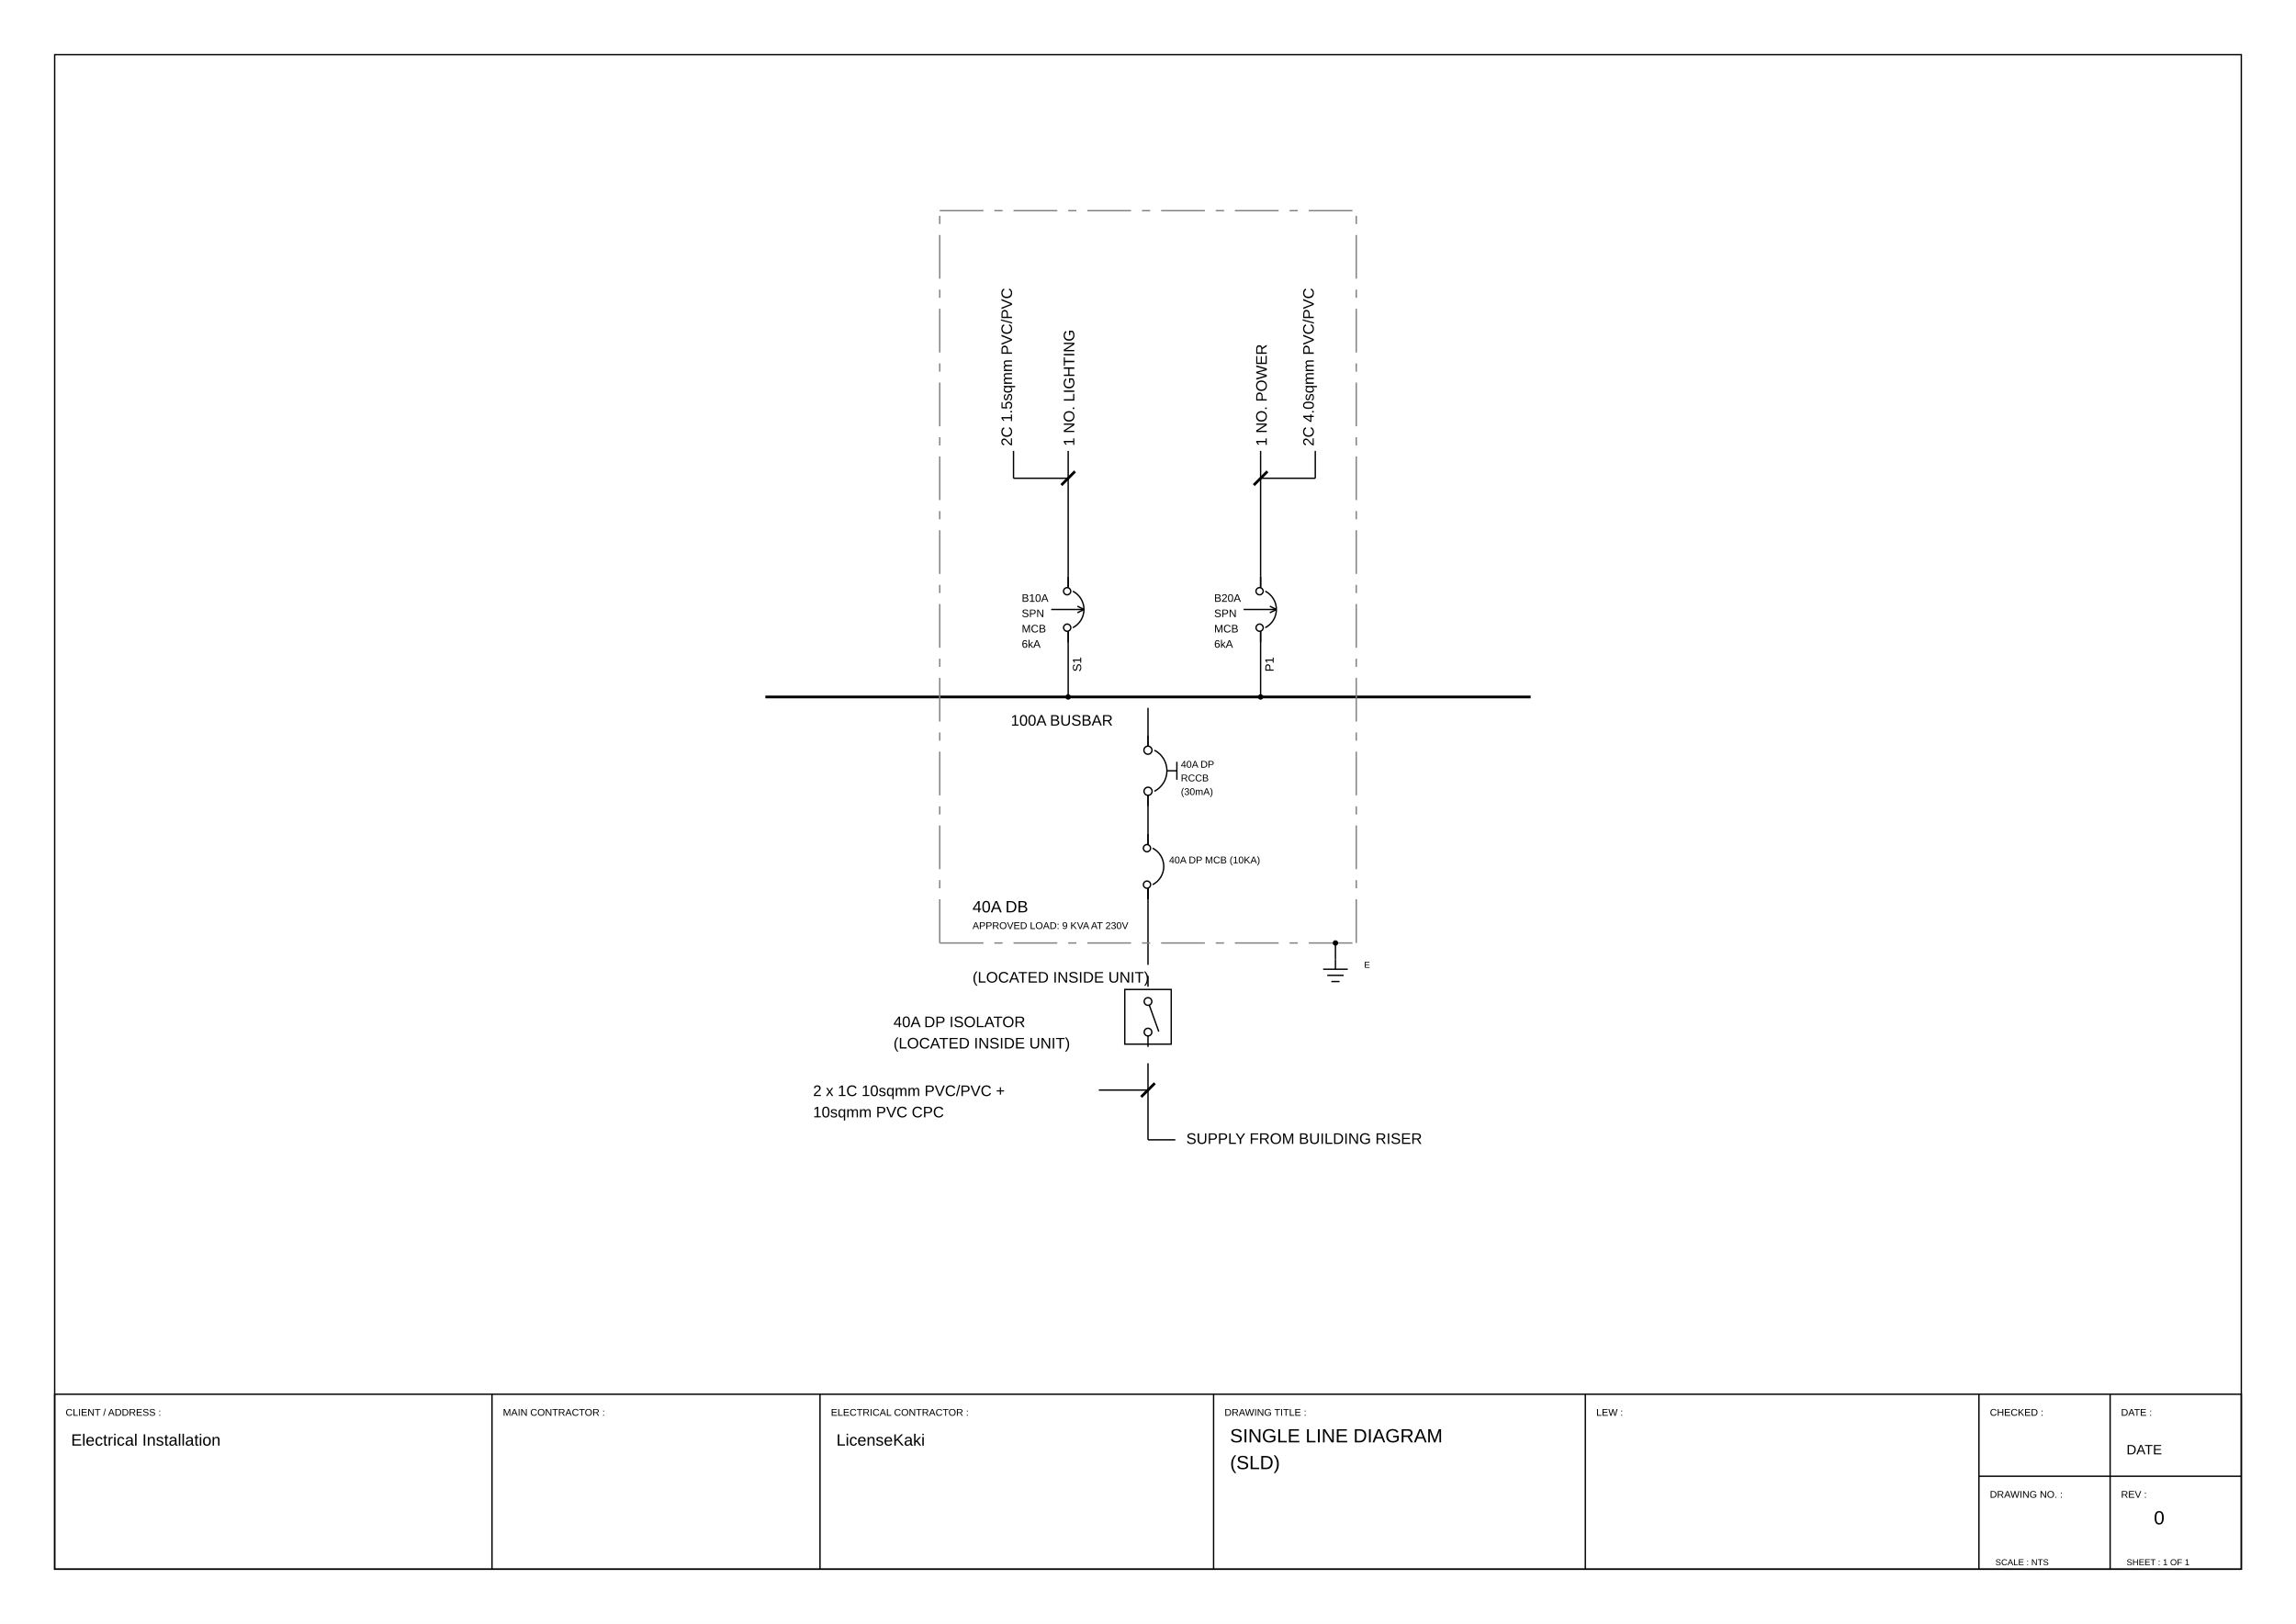
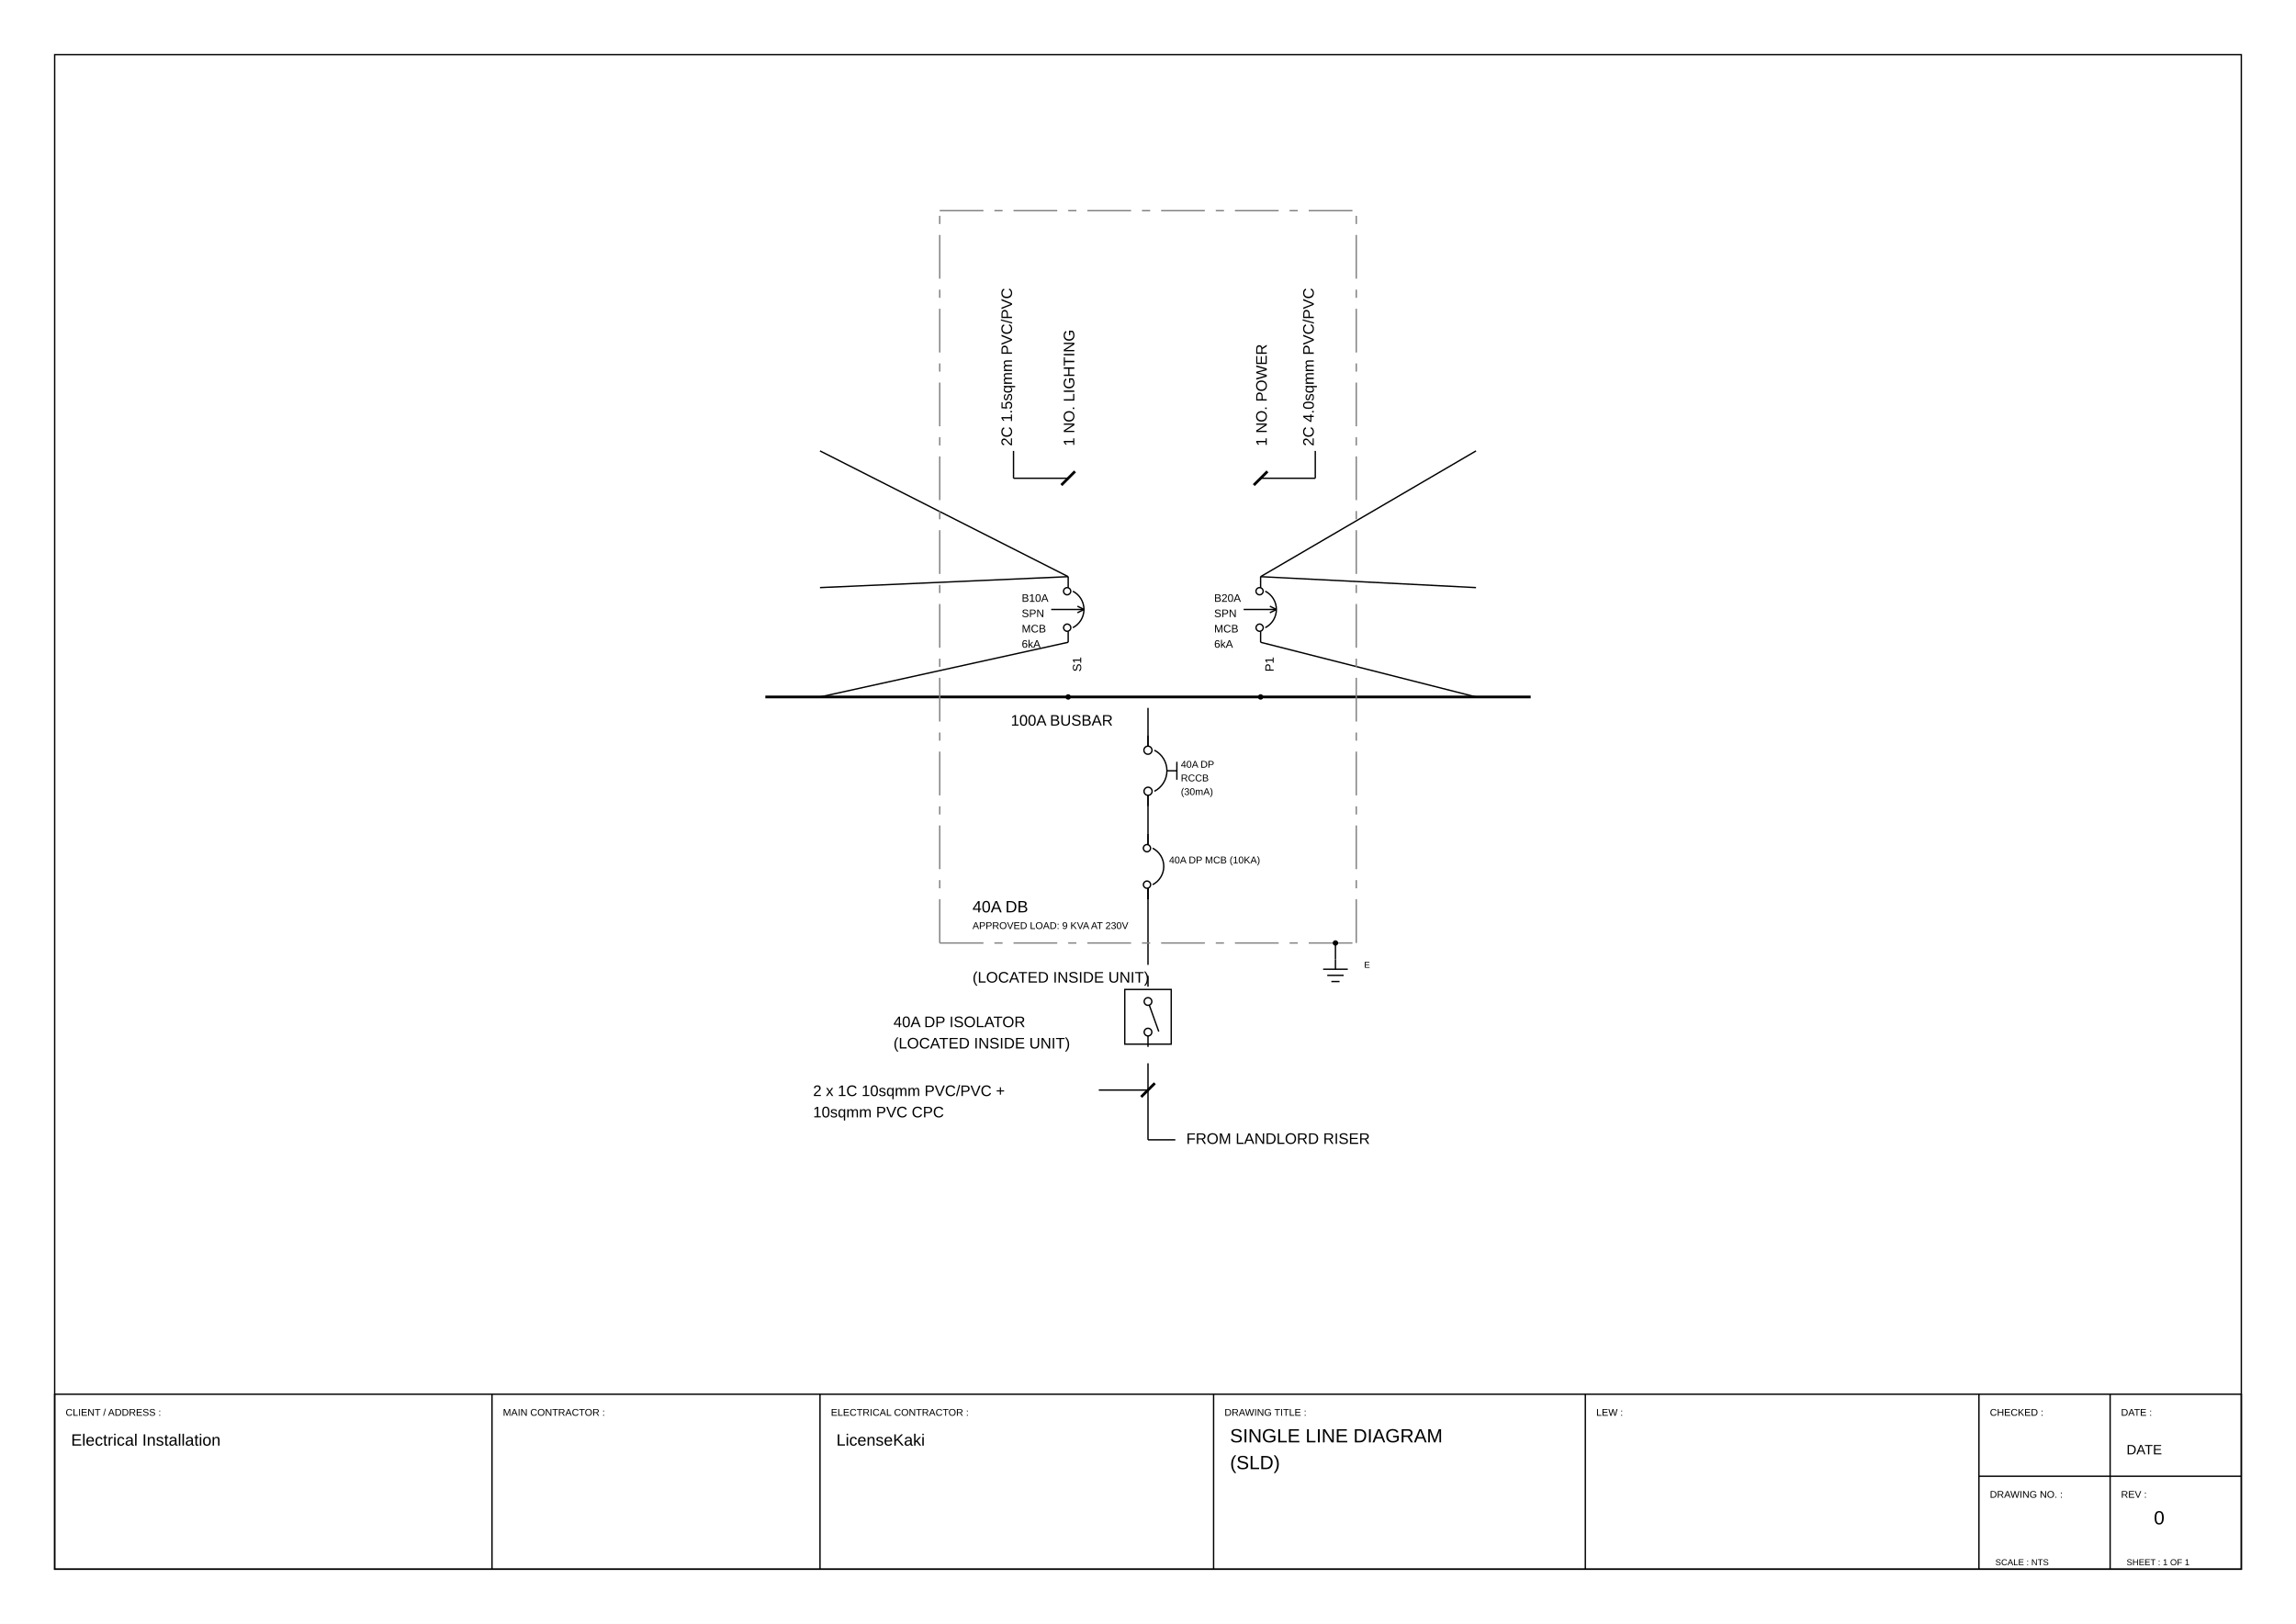
<svg xmlns="http://www.w3.org/2000/svg" viewBox="0 0 420.0 297.0" width="420.0mm" height="297.0mm">
  <rect width="420.0" height="297.0" fill="white" />
  <polygon points="10.00,287.00 410.00,287.00 410.00,10.00 10.00,10.00" stroke="#000000" stroke-width="0.25" fill="none" />
  <polygon points="10.00,287.00 410.00,287.00 410.00,255.00 10.00,255.00" stroke="#000000" stroke-width="0.25" fill="none" />
  <line x1="90.00" y1="255.00" x2="90.00" y2="287.00" stroke="#000000" stroke-width="0.25" fill="none" />
  <line x1="150.00" y1="255.00" x2="150.00" y2="287.00" stroke="#000000" stroke-width="0.25" fill="none" />
  <line x1="222.00" y1="255.00" x2="222.00" y2="287.00" stroke="#000000" stroke-width="0.25" fill="none" />
  <line x1="290.00" y1="255.00" x2="290.00" y2="287.00" stroke="#000000" stroke-width="0.25" fill="none" />
  <line x1="362.00" y1="255.00" x2="362.00" y2="287.00" stroke="#000000" stroke-width="0.25" fill="none" />
  <line x1="362.00" y1="270.00" x2="410.00" y2="270.00" stroke="#000000" stroke-width="0.25" fill="none" />
  <line x1="386.00" y1="255.00" x2="386.00" y2="287.00" stroke="#000000" stroke-width="0.25" fill="none" />
  <text x="12.00" y="258.94" font-family="Arial, Helvetica, sans-serif" font-size="1.8" fill="#000000">CLIENT / ADDRESS :</text>
  <text x="92.00" y="258.94" font-family="Arial, Helvetica, sans-serif" font-size="1.8" fill="#000000">MAIN CONTRACTOR :</text>
  <text x="152.00" y="258.94" font-family="Arial, Helvetica, sans-serif" font-size="1.8" fill="#000000">ELECTRICAL CONTRACTOR :</text>
  <text x="224.00" y="258.94" font-family="Arial, Helvetica, sans-serif" font-size="1.8" fill="#000000">DRAWING TITLE :</text>
  <text x="292.00" y="258.94" font-family="Arial, Helvetica, sans-serif" font-size="1.8" fill="#000000">LEW :</text>
  <text x="364.00" y="258.94" font-family="Arial, Helvetica, sans-serif" font-size="1.8" fill="#000000">CHECKED :</text>
  <text x="388.00" y="258.94" font-family="Arial, Helvetica, sans-serif" font-size="1.8" fill="#000000">DATE :</text>
  <text x="364.00" y="273.94" font-family="Arial, Helvetica, sans-serif" font-size="1.8" fill="#000000">DRAWING NO. :</text>
  <text x="388.00" y="273.94" font-family="Arial, Helvetica, sans-serif" font-size="1.8" fill="#000000">REV :</text>
-   <text x="217.00" y="209.21" font-family="Arial, Helvetica, sans-serif" font-size="2.8" fill="#000000">SUPPLY FROM BUILDING RISER</text>
+   <text x="217.00" y="209.21" font-family="Arial, Helvetica, sans-serif" font-size="2.8" fill="#000000">FROM LANDLORD RISER</text>
  <circle cx="210.00" cy="188.77" r="0.70" stroke="#000000" stroke-width="0.25" fill="none" />
  <circle cx="210.00" cy="183.17" r="0.70" stroke="#000000" stroke-width="0.25" fill="none" />
  <polyline points="210.23,183.82 211.97,188.67" stroke="#000000" stroke-width="0.25" fill="none" />
  <polygon points="205.75,190.97 214.25,190.97 214.25,180.97 205.75,180.97" stroke="#000000" stroke-width="0.25" fill="none" />
  <text x="163.44" y="187.86" font-family="Arial, Helvetica, sans-serif" font-size="2.8" fill="#000000">
    <tspan x="163.44">40A DP ISOLATOR</tspan>
    <tspan x="163.44" dy="3.9">(LOCATED INSIDE UNIT)</tspan>
  </text>
  <path d="M 210.85,161.80 A 3.75,3.75 0 0,0 210.85,155.13" stroke="#000000" stroke-width="0.25" fill="none" />
  <circle cx="209.81" cy="155.13" r="0.66" stroke="#000000" stroke-width="0.25" fill="none" />
  <circle cx="209.82" cy="161.80" r="0.66" stroke="#000000" stroke-width="0.25" fill="none" />
  <line x1="210.00" y1="162.47" x2="210.00" y2="164.47" stroke="#000000" stroke-width="0.25" fill="none" />
  <line x1="210.00" y1="154.47" x2="210.00" y2="152.47" stroke="#000000" stroke-width="0.25" fill="none" />
  <text x="213.85" y="157.91" font-family="Arial, Helvetica, sans-serif" font-size="1.8" fill="#000000">40A DP MCB (10KA)</text>
  <path d="M 211.17,144.72 A 4.22,4.22 0 0,0 211.17,137.21" stroke="#000000" stroke-width="0.25" fill="none" />
  <circle cx="209.99" cy="137.21" r="0.74" stroke="#000000" stroke-width="0.25" fill="none" />
  <circle cx="210.01" cy="144.72" r="0.74" stroke="#000000" stroke-width="0.25" fill="none" />
  <line x1="213.47" y1="140.97" x2="215.28" y2="140.97" stroke="#000000" stroke-width="0.25" fill="none" />
  <line x1="215.28" y1="142.61" x2="215.28" y2="139.33" stroke="#000000" stroke-width="0.25" fill="none" />
  <line x1="210.00" y1="145.47" x2="210.00" y2="147.47" stroke="#000000" stroke-width="0.25" fill="none" />
  <line x1="210.00" y1="136.47" x2="210.00" y2="134.47" stroke="#000000" stroke-width="0.25" fill="none" />
  <text x="216.01" y="140.41" font-family="Arial, Helvetica, sans-serif" font-size="1.8" fill="#000000">
    <tspan x="216.01">40A DP</tspan>
    <tspan x="216.01" dy="2.5">RCCB </tspan>
    <tspan x="216.01" dy="2.5">(30mA)</tspan>
  </text>
  <line x1="140.00" y1="127.47" x2="280.00" y2="127.47" stroke="#000000" stroke-width="0.50" fill="none" />
  <text x="184.90" y="132.71" font-family="Arial, Helvetica, sans-serif" font-size="2.8" fill="#000000">100A BUSBAR</text>
  <text x="196.90" y="123.73" font-family="Arial, Helvetica, sans-serif" font-size="2.2" fill="#000000" transform="rotate(-90.0,196.90,122.85)">S1</text>
  <path d="M 196.25,114.80 A 3.75,3.75 0 0,0 196.25,108.13" stroke="#000000" stroke-width="0.25" fill="none" />
  <circle cx="195.21" cy="108.13" r="0.66" stroke="#000000" stroke-width="0.25" fill="none" />
  <circle cx="195.22" cy="114.80" r="0.66" stroke="#000000" stroke-width="0.25" fill="none" />
  <line x1="195.40" y1="115.47" x2="195.40" y2="117.47" stroke="#000000" stroke-width="0.25" fill="none" />
  <line x1="195.40" y1="107.47" x2="195.40" y2="105.47" stroke="#000000" stroke-width="0.25" fill="none" />
  <line x1="192.29" y1="111.47" x2="198.29" y2="111.47" stroke="#000000" stroke-width="0.25" fill="none" />
  <line x1="198.29" y1="111.47" x2="197.09" y2="110.87" stroke="#000000" stroke-width="0.25" fill="none" />
  <line x1="198.29" y1="111.47" x2="197.09" y2="112.07" stroke="#000000" stroke-width="0.25" fill="none" />
  <text x="186.90" y="110.07" font-family="Arial, Helvetica, sans-serif" font-size="2.0" fill="#000000">
    <tspan x="186.90">B10A</tspan>
    <tspan x="186.90" dy="2.8">SPN</tspan>
    <tspan x="186.90" dy="2.8">MCB</tspan>
    <tspan x="186.90" dy="2.8">6kA</tspan>
  </text>
  <text x="195.40" y="82.71" font-family="Arial, Helvetica, sans-serif" font-size="2.8" fill="#000000" transform="rotate(-90.0,195.40,81.59)">1 NO. LIGHTING</text>
  <text x="232.10" y="123.73" font-family="Arial, Helvetica, sans-serif" font-size="2.2" fill="#000000" transform="rotate(-90.0,232.10,122.85)">P1</text>
  <path d="M 231.45,114.80 A 3.75,3.75 0 0,0 231.45,108.13" stroke="#000000" stroke-width="0.25" fill="none" />
  <circle cx="230.41" cy="108.13" r="0.66" stroke="#000000" stroke-width="0.25" fill="none" />
  <circle cx="230.42" cy="114.80" r="0.66" stroke="#000000" stroke-width="0.25" fill="none" />
  <line x1="230.60" y1="115.47" x2="230.60" y2="117.47" stroke="#000000" stroke-width="0.25" fill="none" />
  <line x1="230.60" y1="107.47" x2="230.60" y2="105.47" stroke="#000000" stroke-width="0.25" fill="none" />
  <line x1="227.49" y1="111.47" x2="233.49" y2="111.47" stroke="#000000" stroke-width="0.25" fill="none" />
  <line x1="233.49" y1="111.47" x2="232.29" y2="110.87" stroke="#000000" stroke-width="0.25" fill="none" />
  <line x1="233.49" y1="111.47" x2="232.29" y2="112.07" stroke="#000000" stroke-width="0.25" fill="none" />
  <text x="222.10" y="110.07" font-family="Arial, Helvetica, sans-serif" font-size="2.0" fill="#000000">
    <tspan x="222.10">B20A</tspan>
    <tspan x="222.10" dy="2.8">SPN</tspan>
    <tspan x="222.10" dy="2.8">MCB</tspan>
    <tspan x="222.10" dy="2.8">6kA</tspan>
  </text>
  <text x="230.60" y="82.71" font-family="Arial, Helvetica, sans-serif" font-size="2.8" fill="#000000" transform="rotate(-90.0,230.60,81.59)">1 NO. POWER</text>
  <text x="184.00" y="82.71" font-family="Arial, Helvetica, sans-serif" font-size="2.8" fill="#000000" transform="rotate(-90.0,184.00,81.59)">2C 1.5sqmm PVC/PVC</text>
  <text x="239.20" y="82.71" font-family="Arial, Helvetica, sans-serif" font-size="2.8" fill="#000000" transform="rotate(-90.0,239.20,81.59)">2C 4.0sqmm PVC/PVC</text>
  <text x="177.90" y="166.87" font-family="Arial, Helvetica, sans-serif" font-size="3.0" fill="#000000">40A DB</text>
  <text x="177.90" y="169.91" font-family="Arial, Helvetica, sans-serif" font-size="1.8" fill="#000000">APPROVED LOAD: 9 KVA AT 230V</text>
  <text x="177.90" y="179.71" font-family="Arial, Helvetica, sans-serif" font-size="2.8" fill="#000000">(LOCATED INSIDE UNIT)</text>
  <line x1="244.29" y1="175.47" x2="244.29" y2="177.27" stroke="#000000" stroke-width="0.25" fill="none" />
  <line x1="242.04" y1="177.27" x2="246.54" y2="177.27" stroke="#000000" stroke-width="0.25" fill="none" />
  <line x1="242.79" y1="178.39" x2="245.79" y2="178.39" stroke="#000000" stroke-width="0.25" fill="none" />
  <line x1="243.54" y1="179.52" x2="245.04" y2="179.52" stroke="#000000" stroke-width="0.25" fill="none" />
  <text x="249.54" y="177.00" font-family="Arial, Helvetica, sans-serif" font-size="1.6" fill="#000000">E</text>
  <text x="148.73" y="200.46" font-family="Arial, Helvetica, sans-serif" font-size="2.8" fill="#000000">
    <tspan x="148.73">2 x 1C 10sqmm PVC/PVC +</tspan>
    <tspan x="148.73" dy="3.9">10sqmm PVC CPC</tspan>
  </text>
  <line x1="210.00" y1="208.47" x2="215.00" y2="208.47" stroke="#000000" stroke-width="0.25" fill="none" />
  <line x1="210.00" y1="208.47" x2="210.00" y2="194.47" stroke="#000000" stroke-width="0.25" fill="none" />
+   <line x1="208.75" y1="200.62" x2="211.25" y2="198.12" stroke="#000000" stroke-width="0.50" fill="none" />
+   <line x1="210.00" y1="199.37" x2="201.00" y2="199.37" stroke="#000000" stroke-width="0.25" fill="none" />
  <line x1="210.00" y1="191.47" x2="210.00" y2="189.47" stroke="#000000" stroke-width="0.25" fill="none" />
  <line x1="210.00" y1="180.47" x2="210.00" y2="178.47" stroke="#000000" stroke-width="0.25" fill="none" />
  <line x1="210.00" y1="176.47" x2="210.00" y2="162.47" stroke="#000000" stroke-width="0.25" fill="none" />
  <line x1="210.00" y1="164.47" x2="210.00" y2="162.47" stroke="#000000" stroke-width="0.25" fill="none" />
  <line x1="210.00" y1="154.47" x2="210.00" y2="152.47" stroke="#000000" stroke-width="0.25" fill="none" />
  <line x1="210.00" y1="152.47" x2="210.00" y2="147.47" stroke="#000000" stroke-width="0.25" fill="none" />
  <line x1="210.00" y1="147.47" x2="210.00" y2="145.47" stroke="#000000" stroke-width="0.25" fill="none" />
  <line x1="210.00" y1="136.47" x2="210.00" y2="134.47" stroke="#000000" stroke-width="0.25" fill="none" />
  <line x1="210.00" y1="134.47" x2="210.00" y2="129.47" stroke="#000000" stroke-width="0.25" fill="none" />
-   <line x1="195.40" y1="127.47" x2="195.40" y2="115.47" stroke="#000000" stroke-width="0.25" fill="none" />
-   <line x1="195.40" y1="107.47" x2="195.40" y2="105.47" stroke="#000000" stroke-width="0.25" fill="none" />
-   <line x1="195.40" y1="105.47" x2="195.40" y2="82.47" stroke="#000000" stroke-width="0.25" fill="none" />
-   <line x1="230.60" y1="127.47" x2="230.60" y2="115.47" stroke="#000000" stroke-width="0.25" fill="none" />
-   <line x1="230.60" y1="107.47" x2="230.60" y2="105.47" stroke="#000000" stroke-width="0.25" fill="none" />
-   <line x1="230.60" y1="105.47" x2="230.60" y2="82.47" stroke="#000000" stroke-width="0.25" fill="none" />
+   <line x1="150.00" y1="127.47" x2="195.40" y2="117.47" stroke="#000000" stroke-width="0.25" fill="none" />
+   <line x1="150.00" y1="107.47" x2="195.40" y2="105.47" stroke="#000000" stroke-width="0.25" fill="none" />
+   <line x1="195.40" y1="105.47" x2="150.00" y2="82.47" stroke="#000000" stroke-width="0.25" fill="none" />
+   <line x1="270.00" y1="127.47" x2="230.60" y2="117.47" stroke="#000000" stroke-width="0.25" fill="none" />
+   <line x1="270.00" y1="107.47" x2="230.60" y2="105.47" stroke="#000000" stroke-width="0.25" fill="none" />
+   <line x1="230.60" y1="105.47" x2="270.00" y2="82.47" stroke="#000000" stroke-width="0.25" fill="none" />
+   <line x1="185.40" y1="87.47" x2="195.40" y2="87.47" stroke="#000000" stroke-width="0.25" fill="none" />
+   <line x1="194.15" y1="88.72" x2="196.65" y2="86.22" stroke="#000000" stroke-width="0.50" fill="none" />
  <line x1="185.40" y1="87.47" x2="185.40" y2="82.47" stroke="#000000" stroke-width="0.25" fill="none" />
+   <line x1="230.60" y1="87.47" x2="240.60" y2="87.47" stroke="#000000" stroke-width="0.25" fill="none" />
+   <line x1="229.35" y1="88.72" x2="231.85" y2="86.22" stroke="#000000" stroke-width="0.50" fill="none" />
  <line x1="240.60" y1="87.47" x2="240.60" y2="82.47" stroke="#000000" stroke-width="0.25" fill="none" />
  <line x1="244.29" y1="172.47" x2="244.29" y2="175.47" stroke="#000000" stroke-width="0.25" fill="none" />
-   <line x1="208.75" y1="200.62" x2="211.25" y2="198.12" stroke="#000000" stroke-width="0.50" fill="none" />
-   <line x1="194.15" y1="88.72" x2="196.65" y2="86.22" stroke="#000000" stroke-width="0.50" fill="none" />
-   <line x1="229.35" y1="88.72" x2="231.85" y2="86.22" stroke="#000000" stroke-width="0.50" fill="none" />
-   <line x1="210.00" y1="199.37" x2="201.00" y2="199.37" stroke="#000000" stroke-width="0.25" fill="none" />
-   <line x1="185.40" y1="87.47" x2="195.40" y2="87.47" stroke="#000000" stroke-width="0.25" fill="none" />
-   <line x1="230.60" y1="87.47" x2="240.60" y2="87.47" stroke="#000000" stroke-width="0.25" fill="none" />
  <line x1="171.90" y1="172.47" x2="179.90" y2="172.47" stroke="#808080" stroke-width="0.25" fill="none" />
  <line x1="181.90" y1="172.47" x2="183.40" y2="172.47" stroke="#808080" stroke-width="0.25" fill="none" />
  <line x1="185.40" y1="172.47" x2="193.40" y2="172.47" stroke="#808080" stroke-width="0.25" fill="none" />
  <line x1="195.40" y1="172.47" x2="196.90" y2="172.47" stroke="#808080" stroke-width="0.25" fill="none" />
  <line x1="198.90" y1="172.47" x2="206.90" y2="172.47" stroke="#808080" stroke-width="0.25" fill="none" />
  <line x1="208.90" y1="172.47" x2="210.40" y2="172.47" stroke="#808080" stroke-width="0.25" fill="none" />
  <line x1="212.40" y1="172.47" x2="220.40" y2="172.47" stroke="#808080" stroke-width="0.25" fill="none" />
  <line x1="222.40" y1="172.47" x2="223.90" y2="172.47" stroke="#808080" stroke-width="0.25" fill="none" />
  <line x1="225.90" y1="172.47" x2="233.90" y2="172.47" stroke="#808080" stroke-width="0.25" fill="none" />
  <line x1="235.90" y1="172.47" x2="237.40" y2="172.47" stroke="#808080" stroke-width="0.25" fill="none" />
  <line x1="239.40" y1="172.47" x2="247.40" y2="172.47" stroke="#808080" stroke-width="0.25" fill="none" />
  <line x1="171.90" y1="38.53" x2="179.90" y2="38.53" stroke="#808080" stroke-width="0.25" fill="none" />
  <line x1="181.90" y1="38.53" x2="183.40" y2="38.53" stroke="#808080" stroke-width="0.25" fill="none" />
  <line x1="185.40" y1="38.53" x2="193.40" y2="38.53" stroke="#808080" stroke-width="0.25" fill="none" />
  <line x1="195.40" y1="38.53" x2="196.90" y2="38.53" stroke="#808080" stroke-width="0.25" fill="none" />
  <line x1="198.90" y1="38.53" x2="206.90" y2="38.53" stroke="#808080" stroke-width="0.25" fill="none" />
  <line x1="208.90" y1="38.53" x2="210.40" y2="38.53" stroke="#808080" stroke-width="0.25" fill="none" />
  <line x1="212.40" y1="38.53" x2="220.40" y2="38.53" stroke="#808080" stroke-width="0.25" fill="none" />
  <line x1="222.40" y1="38.53" x2="223.90" y2="38.53" stroke="#808080" stroke-width="0.25" fill="none" />
  <line x1="225.90" y1="38.53" x2="233.90" y2="38.53" stroke="#808080" stroke-width="0.25" fill="none" />
  <line x1="235.90" y1="38.53" x2="237.40" y2="38.53" stroke="#808080" stroke-width="0.25" fill="none" />
  <line x1="239.40" y1="38.53" x2="247.40" y2="38.53" stroke="#808080" stroke-width="0.25" fill="none" />
  <line x1="171.90" y1="172.47" x2="171.90" y2="164.47" stroke="#808080" stroke-width="0.25" fill="none" />
  <line x1="171.90" y1="162.47" x2="171.90" y2="160.97" stroke="#808080" stroke-width="0.25" fill="none" />
  <line x1="171.90" y1="158.97" x2="171.90" y2="150.97" stroke="#808080" stroke-width="0.25" fill="none" />
  <line x1="171.90" y1="148.97" x2="171.90" y2="147.47" stroke="#808080" stroke-width="0.25" fill="none" />
  <line x1="171.90" y1="145.47" x2="171.90" y2="137.47" stroke="#808080" stroke-width="0.25" fill="none" />
  <line x1="171.90" y1="135.47" x2="171.90" y2="133.97" stroke="#808080" stroke-width="0.25" fill="none" />
  <line x1="171.90" y1="131.97" x2="171.90" y2="123.97" stroke="#808080" stroke-width="0.25" fill="none" />
  <line x1="171.90" y1="121.97" x2="171.90" y2="120.47" stroke="#808080" stroke-width="0.25" fill="none" />
  <line x1="171.90" y1="118.47" x2="171.90" y2="110.47" stroke="#808080" stroke-width="0.25" fill="none" />
  <line x1="171.90" y1="108.47" x2="171.90" y2="106.97" stroke="#808080" stroke-width="0.25" fill="none" />
  <line x1="171.90" y1="104.97" x2="171.90" y2="96.97" stroke="#808080" stroke-width="0.25" fill="none" />
  <line x1="171.90" y1="94.97" x2="171.90" y2="93.47" stroke="#808080" stroke-width="0.25" fill="none" />
  <line x1="171.90" y1="91.47" x2="171.90" y2="83.47" stroke="#808080" stroke-width="0.25" fill="none" />
  <line x1="171.90" y1="81.47" x2="171.90" y2="79.97" stroke="#808080" stroke-width="0.25" fill="none" />
  <line x1="171.90" y1="77.97" x2="171.90" y2="69.97" stroke="#808080" stroke-width="0.25" fill="none" />
  <line x1="171.90" y1="67.97" x2="171.90" y2="66.47" stroke="#808080" stroke-width="0.25" fill="none" />
  <line x1="171.90" y1="64.47" x2="171.90" y2="56.47" stroke="#808080" stroke-width="0.25" fill="none" />
  <line x1="171.90" y1="54.47" x2="171.90" y2="52.97" stroke="#808080" stroke-width="0.25" fill="none" />
  <line x1="171.90" y1="50.97" x2="171.90" y2="42.97" stroke="#808080" stroke-width="0.25" fill="none" />
  <line x1="171.90" y1="40.97" x2="171.90" y2="39.47" stroke="#808080" stroke-width="0.25" fill="none" />
  <line x1="248.10" y1="172.47" x2="248.10" y2="164.47" stroke="#808080" stroke-width="0.25" fill="none" />
  <line x1="248.10" y1="162.47" x2="248.10" y2="160.97" stroke="#808080" stroke-width="0.25" fill="none" />
  <line x1="248.10" y1="158.97" x2="248.10" y2="150.97" stroke="#808080" stroke-width="0.25" fill="none" />
  <line x1="248.10" y1="148.97" x2="248.10" y2="147.47" stroke="#808080" stroke-width="0.25" fill="none" />
  <line x1="248.10" y1="145.47" x2="248.10" y2="137.47" stroke="#808080" stroke-width="0.25" fill="none" />
  <line x1="248.10" y1="135.47" x2="248.10" y2="133.97" stroke="#808080" stroke-width="0.25" fill="none" />
  <line x1="248.10" y1="131.97" x2="248.10" y2="123.97" stroke="#808080" stroke-width="0.25" fill="none" />
  <line x1="248.10" y1="121.97" x2="248.10" y2="120.47" stroke="#808080" stroke-width="0.25" fill="none" />
  <line x1="248.10" y1="118.47" x2="248.10" y2="110.47" stroke="#808080" stroke-width="0.25" fill="none" />
  <line x1="248.10" y1="108.47" x2="248.10" y2="106.97" stroke="#808080" stroke-width="0.25" fill="none" />
  <line x1="248.10" y1="104.97" x2="248.10" y2="96.97" stroke="#808080" stroke-width="0.25" fill="none" />
  <line x1="248.10" y1="94.97" x2="248.10" y2="93.47" stroke="#808080" stroke-width="0.25" fill="none" />
  <line x1="248.10" y1="91.47" x2="248.10" y2="83.47" stroke="#808080" stroke-width="0.25" fill="none" />
  <line x1="248.10" y1="81.47" x2="248.10" y2="79.97" stroke="#808080" stroke-width="0.25" fill="none" />
  <line x1="248.10" y1="77.97" x2="248.10" y2="69.97" stroke="#808080" stroke-width="0.25" fill="none" />
  <line x1="248.10" y1="67.97" x2="248.10" y2="66.47" stroke="#808080" stroke-width="0.25" fill="none" />
  <line x1="248.10" y1="64.47" x2="248.10" y2="56.47" stroke="#808080" stroke-width="0.25" fill="none" />
  <line x1="248.10" y1="54.47" x2="248.10" y2="52.97" stroke="#808080" stroke-width="0.25" fill="none" />
  <line x1="248.10" y1="50.97" x2="248.10" y2="42.97" stroke="#808080" stroke-width="0.25" fill="none" />
  <line x1="248.10" y1="40.97" x2="248.10" y2="39.47" stroke="#808080" stroke-width="0.25" fill="none" />
  <circle cx="195.40" cy="127.47" r="0.50" fill="rgb(0,0,0)" stroke="none" />
  <circle cx="230.60" cy="127.47" r="0.50" fill="rgb(0,0,0)" stroke="none" />
  <circle cx="244.29" cy="172.47" r="0.50" fill="rgb(0,0,0)" stroke="none" />
  <text x="13.00" y="264.40" font-family="Arial, Helvetica, sans-serif" font-size="3.0" fill="#000000">Electrical Installation</text>
  <text x="153.00" y="264.40" font-family="Arial, Helvetica, sans-serif" font-size="3.0" fill="#000000">LicenseKaki</text>
  <text x="225.00" y="263.80" font-family="Arial, Helvetica, sans-serif" font-size="3.5" fill="#000000">
    <tspan x="225.00">SINGLE LINE DIAGRAM</tspan>
    <tspan x="225.00" dy="4.9">(SLD)</tspan>
  </text>
  <text x="389.00" y="266.00" font-family="Arial, Helvetica, sans-serif" font-size="2.5" fill="#000000">DATE</text>
  <text x="365.00" y="278.00" font-family="Arial, Helvetica, sans-serif" font-size="2.5" fill="#000000" />
  <text x="394.00" y="278.80" font-family="Arial, Helvetica, sans-serif" font-size="3.5" fill="#000000">0</text>
  <text x="365.00" y="286.28" font-family="Arial, Helvetica, sans-serif" font-size="1.6" fill="#000000">SCALE : NTS</text>
  <text x="389.00" y="286.28" font-family="Arial, Helvetica, sans-serif" font-size="1.6" fill="#000000">SHEET : 1 OF 1</text>
</svg>
